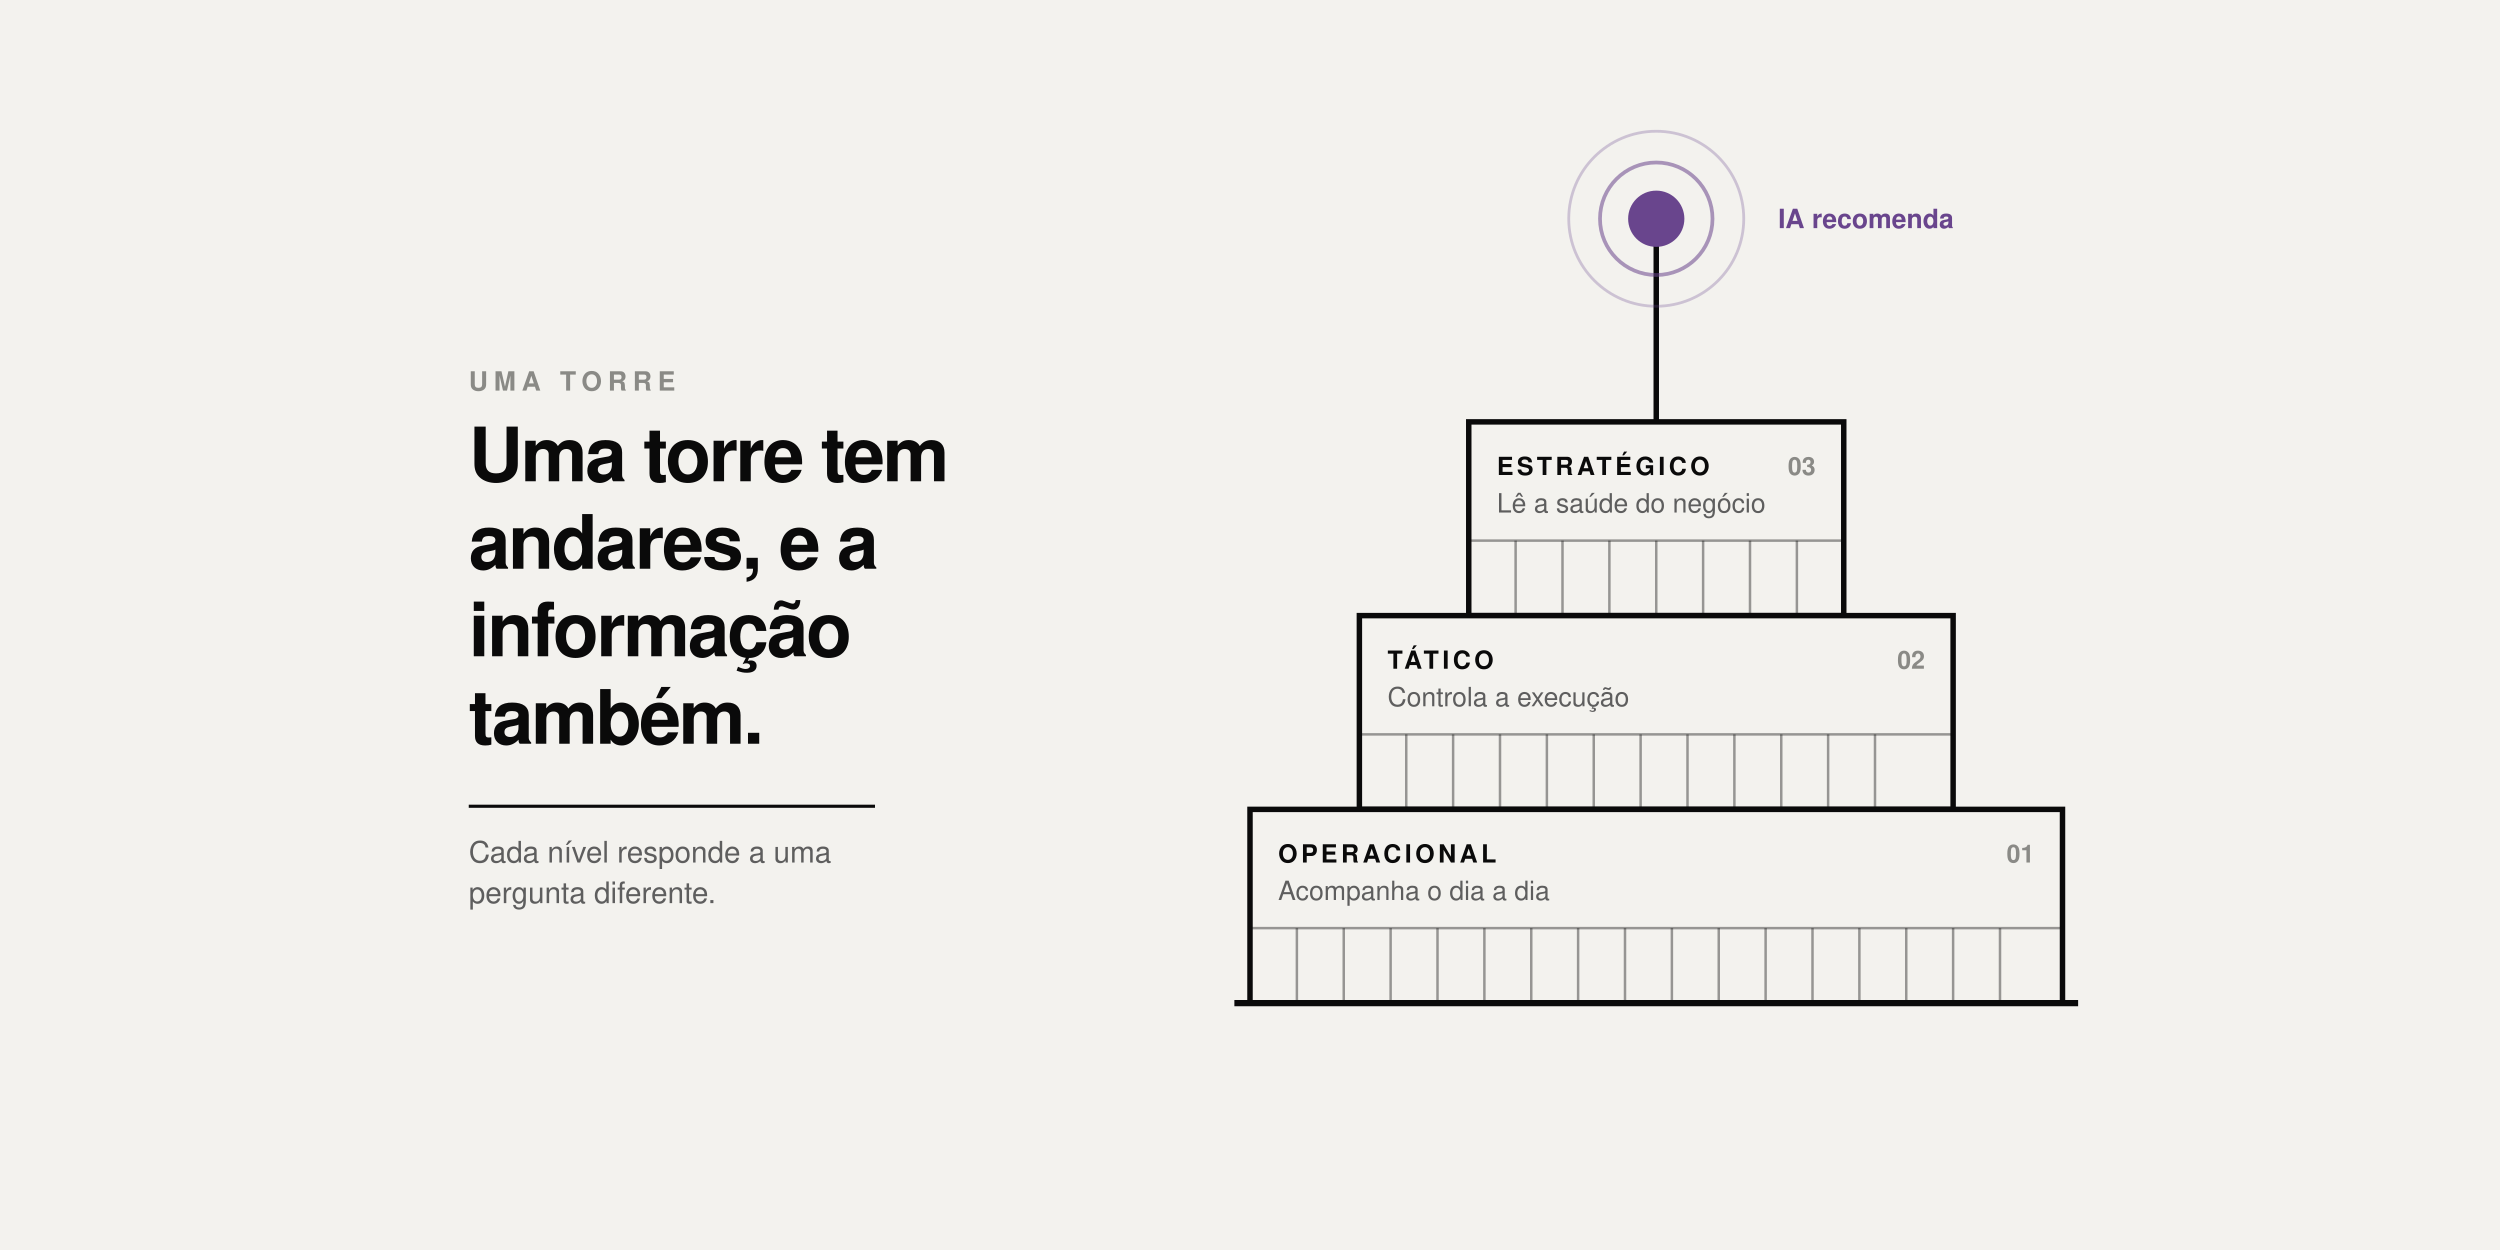
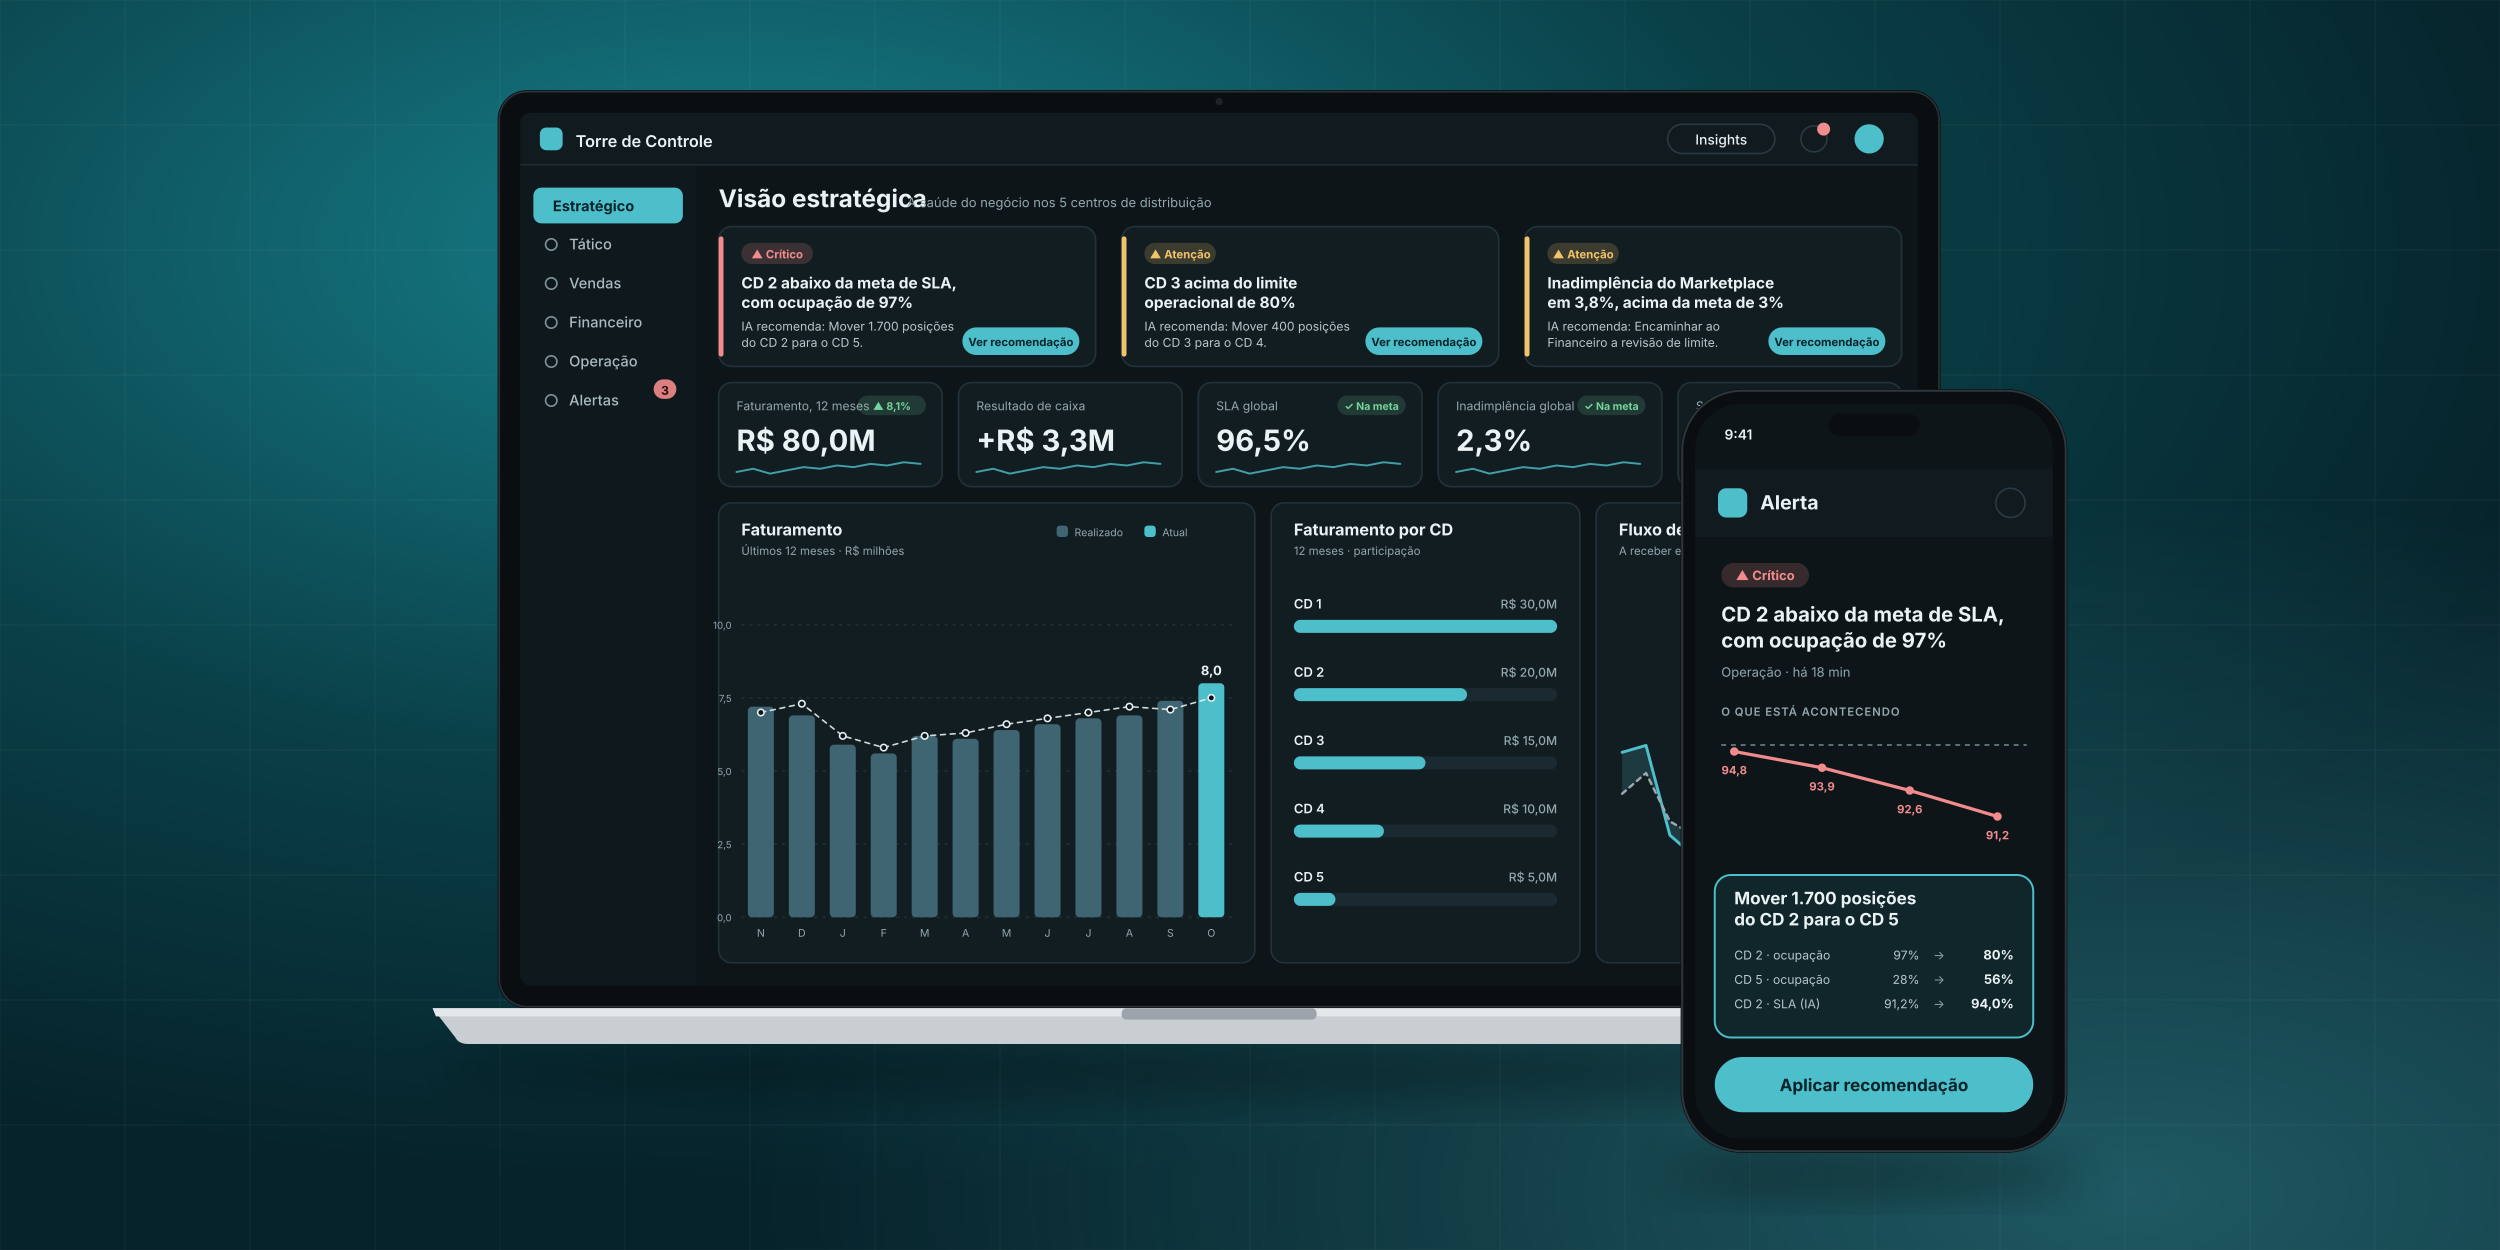
<svg xmlns="http://www.w3.org/2000/svg" viewBox="0 0 1600 800" width="1600" height="800" font-family="Inter Tight, Inter, Segoe UI, Helvetica Neue, Arial, sans-serif" role="img" aria-label="Capa do case">
  <defs>
-     <filter id="ta-bl" x="-20%" y="-50%" width="140%" height="200%">
+     <radialGradient id="t-g1" cx="30%" cy="20%" r="75%">
+       <stop offset="0" stop-color="#16808B" />
+       <stop offset=".55" stop-color="#0A4048" />
+       <stop offset="1" stop-color="#06222A" />
+     </radialGradient>
+     <radialGradient id="t-g2" cx="85%" cy="95%" r="55%">
+       <stop offset="0" stop-color="#4DBFCB" stop-opacity=".35" />
+       <stop offset="1" stop-color="#4DBFCB" stop-opacity="0" />
+     </radialGradient>
+     <filter id="t-bl" x="-20%" y="-50%" width="140%" height="200%">
      <feGaussianBlur stdDeviation="14" />
    </filter>
  </defs>
-   <rect x="0" y="0" width="1600" height="800" rx="0" fill="#F3F2EE" />
-   <text font-family="Helvetica Neue, Helvetica, Arial, sans-serif" x="300" y="250" font-size="17" fill="#8A8A86" font-weight="700" letter-spacing=".22em">UMA TORRE</text>
-   <text font-family="Helvetica Neue, Helvetica, Arial, sans-serif" x="300" y="308" font-size="48" fill="#0A0A0A" font-weight="700" letter-spacing="-.03em">Uma torre tem</text>
-   <text font-family="Helvetica Neue, Helvetica, Arial, sans-serif" x="300" y="364" font-size="48" fill="#0A0A0A" font-weight="700" letter-spacing="-.03em">andares, e a</text>
-   <text font-family="Helvetica Neue, Helvetica, Arial, sans-serif" x="300" y="420" font-size="48" fill="#0A0A0A" font-weight="700" letter-spacing="-.03em">informação</text>
-   <text font-family="Helvetica Neue, Helvetica, Arial, sans-serif" x="300" y="476" font-size="48" fill="#0A0A0A" font-weight="700" letter-spacing="-.03em">também.</text>
-   <line x1="300" y1="516" x2="560" y2="516" stroke="#0A0A0A" stroke-width="2" />
-   <text font-family="Helvetica Neue, Helvetica, Arial, sans-serif" x="300" y="552" font-size="19" fill="#5E5E5E" font-weight="500">Cada nível responde a uma</text>
-   <text font-family="Helvetica Neue, Helvetica, Arial, sans-serif" x="300" y="578" font-size="19" fill="#5E5E5E" font-weight="500">pergunta diferente.</text>
-   <line x1="1060" y1="150" x2="1060" y2="270" stroke="#0A0A0A" stroke-width="3.5" />
-   <circle cx="1060" cy="140" r="18" fill="#69458D" />
-   <circle cx="1060" cy="140" r="36" fill="none" stroke="#69458D" stroke-width="2.4" opacity=".55" />
-   <circle cx="1060" cy="140" r="56" fill="none" stroke="#69458D" stroke-width="1.8" opacity=".28" />
-   <text font-family="Helvetica Neue, Helvetica, Arial, sans-serif" x="1138" y="146" font-size="17" fill="#69458D" font-weight="700">IA recomenda</text>
-   <rect x="940" y="270" width="240" height="124" rx="0" fill="#F3F2EE" stroke="#0A0A0A" stroke-width="3.5" />
-   <line x1="940" y1="346" x2="1180" y2="346" stroke="#0A0A0A" stroke-width="1.6" opacity=".4" />
-   <line x1="970" y1="346" x2="970" y2="394" stroke="#0A0A0A" stroke-width="1.6" opacity=".4" />
-   <line x1="1000" y1="346" x2="1000" y2="394" stroke="#0A0A0A" stroke-width="1.6" opacity=".4" />
-   <line x1="1030" y1="346" x2="1030" y2="394" stroke="#0A0A0A" stroke-width="1.6" opacity=".4" />
-   <line x1="1060" y1="346" x2="1060" y2="394" stroke="#0A0A0A" stroke-width="1.6" opacity=".4" />
-   <line x1="1090" y1="346" x2="1090" y2="394" stroke="#0A0A0A" stroke-width="1.6" opacity=".4" />
-   <line x1="1120" y1="346" x2="1120" y2="394" stroke="#0A0A0A" stroke-width="1.6" opacity=".4" />
-   <line x1="1150" y1="346" x2="1150" y2="394" stroke="#0A0A0A" stroke-width="1.6" opacity=".4" />
-   <text font-family="Helvetica Neue, Helvetica, Arial, sans-serif" x="958" y="304" font-size="16" fill="#0A0A0A" font-weight="700" letter-spacing=".14em">ESTRATÉGICO</text>
-   <text font-family="Helvetica Neue, Helvetica, Arial, sans-serif" x="958" y="328" font-size="17" fill="#5E5E5E" font-weight="500">Lê a saúde do negócio</text>
-   <text font-family="Helvetica Neue, Helvetica, Arial, sans-serif" x="1162" y="304" font-size="16" fill="#8A8A86" font-weight="700" text-anchor="end">03</text>
-   <rect x="870" y="394" width="380" height="124" rx="0" fill="#F3F2EE" stroke="#0A0A0A" stroke-width="3.5" />
-   <line x1="870" y1="470" x2="1250" y2="470" stroke="#0A0A0A" stroke-width="1.6" opacity=".4" />
-   <line x1="900" y1="470" x2="900" y2="518" stroke="#0A0A0A" stroke-width="1.6" opacity=".4" />
-   <line x1="930" y1="470" x2="930" y2="518" stroke="#0A0A0A" stroke-width="1.6" opacity=".4" />
-   <line x1="960" y1="470" x2="960" y2="518" stroke="#0A0A0A" stroke-width="1.6" opacity=".4" />
-   <line x1="990" y1="470" x2="990" y2="518" stroke="#0A0A0A" stroke-width="1.6" opacity=".4" />
-   <line x1="1020" y1="470" x2="1020" y2="518" stroke="#0A0A0A" stroke-width="1.6" opacity=".4" />
-   <line x1="1050" y1="470" x2="1050" y2="518" stroke="#0A0A0A" stroke-width="1.6" opacity=".4" />
-   <line x1="1080" y1="470" x2="1080" y2="518" stroke="#0A0A0A" stroke-width="1.6" opacity=".4" />
-   <line x1="1110" y1="470" x2="1110" y2="518" stroke="#0A0A0A" stroke-width="1.6" opacity=".4" />
-   <line x1="1140" y1="470" x2="1140" y2="518" stroke="#0A0A0A" stroke-width="1.6" opacity=".4" />
-   <line x1="1170" y1="470" x2="1170" y2="518" stroke="#0A0A0A" stroke-width="1.6" opacity=".4" />
-   <line x1="1200" y1="470" x2="1200" y2="518" stroke="#0A0A0A" stroke-width="1.6" opacity=".4" />
-   <text font-family="Helvetica Neue, Helvetica, Arial, sans-serif" x="888" y="428" font-size="16" fill="#0A0A0A" font-weight="700" letter-spacing=".14em">TÁTICO</text>
-   <text font-family="Helvetica Neue, Helvetica, Arial, sans-serif" x="888" y="452" font-size="17" fill="#5E5E5E" font-weight="500">Controla a execução</text>
-   <text font-family="Helvetica Neue, Helvetica, Arial, sans-serif" x="1232" y="428" font-size="16" fill="#8A8A86" font-weight="700" text-anchor="end">02</text>
-   <rect x="800" y="518" width="520" height="124" rx="0" fill="#F3F2EE" stroke="#0A0A0A" stroke-width="3.5" />
-   <line x1="800" y1="594" x2="1320" y2="594" stroke="#0A0A0A" stroke-width="1.6" opacity=".4" />
-   <line x1="830" y1="594" x2="830" y2="642" stroke="#0A0A0A" stroke-width="1.6" opacity=".4" />
-   <line x1="860" y1="594" x2="860" y2="642" stroke="#0A0A0A" stroke-width="1.6" opacity=".4" />
-   <line x1="890" y1="594" x2="890" y2="642" stroke="#0A0A0A" stroke-width="1.6" opacity=".4" />
-   <line x1="920" y1="594" x2="920" y2="642" stroke="#0A0A0A" stroke-width="1.6" opacity=".4" />
-   <line x1="950" y1="594" x2="950" y2="642" stroke="#0A0A0A" stroke-width="1.6" opacity=".4" />
-   <line x1="980" y1="594" x2="980" y2="642" stroke="#0A0A0A" stroke-width="1.6" opacity=".4" />
-   <line x1="1010" y1="594" x2="1010" y2="642" stroke="#0A0A0A" stroke-width="1.6" opacity=".4" />
-   <line x1="1040" y1="594" x2="1040" y2="642" stroke="#0A0A0A" stroke-width="1.6" opacity=".4" />
-   <line x1="1070" y1="594" x2="1070" y2="642" stroke="#0A0A0A" stroke-width="1.6" opacity=".4" />
-   <line x1="1100" y1="594" x2="1100" y2="642" stroke="#0A0A0A" stroke-width="1.6" opacity=".4" />
-   <line x1="1130" y1="594" x2="1130" y2="642" stroke="#0A0A0A" stroke-width="1.6" opacity=".4" />
-   <line x1="1160" y1="594" x2="1160" y2="642" stroke="#0A0A0A" stroke-width="1.6" opacity=".4" />
-   <line x1="1190" y1="594" x2="1190" y2="642" stroke="#0A0A0A" stroke-width="1.6" opacity=".4" />
-   <line x1="1220" y1="594" x2="1220" y2="642" stroke="#0A0A0A" stroke-width="1.6" opacity=".4" />
-   <line x1="1250" y1="594" x2="1250" y2="642" stroke="#0A0A0A" stroke-width="1.6" opacity=".4" />
-   <line x1="1280" y1="594" x2="1280" y2="642" stroke="#0A0A0A" stroke-width="1.6" opacity=".4" />
-   <text font-family="Helvetica Neue, Helvetica, Arial, sans-serif" x="818" y="552" font-size="16" fill="#0A0A0A" font-weight="700" letter-spacing=".14em">OPERACIONAL</text>
-   <text font-family="Helvetica Neue, Helvetica, Arial, sans-serif" x="818" y="576" font-size="17" fill="#5E5E5E" font-weight="500">Acompanha o dia a dia</text>
-   <text font-family="Helvetica Neue, Helvetica, Arial, sans-serif" x="1302" y="552" font-size="16" fill="#8A8A86" font-weight="700" text-anchor="end">01</text>
-   <line x1="790" y1="642" x2="1330" y2="642" stroke="#0A0A0A" stroke-width="4" />
+   <rect x="0" y="0" width="1600" height="800" rx="0" fill="url(#t-g1)" />
+   <rect x="0" y="0" width="1600" height="800" rx="0" fill="url(#t-g2)" />
+   <line x1="0" y1="0" x2="0" y2="800" stroke="#fff" stroke-width="1" opacity=".035" />
+   <line x1="80" y1="0" x2="80" y2="800" stroke="#fff" stroke-width="1" opacity=".035" />
+   <line x1="160" y1="0" x2="160" y2="800" stroke="#fff" stroke-width="1" opacity=".035" />
+   <line x1="240" y1="0" x2="240" y2="800" stroke="#fff" stroke-width="1" opacity=".035" />
+   <line x1="320" y1="0" x2="320" y2="800" stroke="#fff" stroke-width="1" opacity=".035" />
+   <line x1="400" y1="0" x2="400" y2="800" stroke="#fff" stroke-width="1" opacity=".035" />
+   <line x1="480" y1="0" x2="480" y2="800" stroke="#fff" stroke-width="1" opacity=".035" />
+   <line x1="560" y1="0" x2="560" y2="800" stroke="#fff" stroke-width="1" opacity=".035" />
+   <line x1="640" y1="0" x2="640" y2="800" stroke="#fff" stroke-width="1" opacity=".035" />
+   <line x1="720" y1="0" x2="720" y2="800" stroke="#fff" stroke-width="1" opacity=".035" />
+   <line x1="800" y1="0" x2="800" y2="800" stroke="#fff" stroke-width="1" opacity=".035" />
+   <line x1="880" y1="0" x2="880" y2="800" stroke="#fff" stroke-width="1" opacity=".035" />
+   <line x1="960" y1="0" x2="960" y2="800" stroke="#fff" stroke-width="1" opacity=".035" />
+   <line x1="1040" y1="0" x2="1040" y2="800" stroke="#fff" stroke-width="1" opacity=".035" />
+   <line x1="1120" y1="0" x2="1120" y2="800" stroke="#fff" stroke-width="1" opacity=".035" />
+   <line x1="1200" y1="0" x2="1200" y2="800" stroke="#fff" stroke-width="1" opacity=".035" />
+   <line x1="1280" y1="0" x2="1280" y2="800" stroke="#fff" stroke-width="1" opacity=".035" />
+   <line x1="1360" y1="0" x2="1360" y2="800" stroke="#fff" stroke-width="1" opacity=".035" />
+   <line x1="1440" y1="0" x2="1440" y2="800" stroke="#fff" stroke-width="1" opacity=".035" />
+   <line x1="1520" y1="0" x2="1520" y2="800" stroke="#fff" stroke-width="1" opacity=".035" />
+   <line x1="1600" y1="0" x2="1600" y2="800" stroke="#fff" stroke-width="1" opacity=".035" />
+   <line x1="0" y1="0" x2="1600" y2="0" stroke="#fff" stroke-width="1" opacity=".035" />
+   <line x1="0" y1="80" x2="1600" y2="80" stroke="#fff" stroke-width="1" opacity=".035" />
+   <line x1="0" y1="160" x2="1600" y2="160" stroke="#fff" stroke-width="1" opacity=".035" />
+   <line x1="0" y1="240" x2="1600" y2="240" stroke="#fff" stroke-width="1" opacity=".035" />
+   <line x1="0" y1="320" x2="1600" y2="320" stroke="#fff" stroke-width="1" opacity=".035" />
+   <line x1="0" y1="400" x2="1600" y2="400" stroke="#fff" stroke-width="1" opacity=".035" />
+   <line x1="0" y1="480" x2="1600" y2="480" stroke="#fff" stroke-width="1" opacity=".035" />
+   <line x1="0" y1="560" x2="1600" y2="560" stroke="#fff" stroke-width="1" opacity=".035" />
+   <line x1="0" y1="640" x2="1600" y2="640" stroke="#fff" stroke-width="1" opacity=".035" />
+   <line x1="0" y1="720" x2="1600" y2="720" stroke="#fff" stroke-width="1" opacity=".035" />
+   <line x1="0" y1="800" x2="1600" y2="800" stroke="#fff" stroke-width="1" opacity=".035" />
+   <g transform="translate(800 404) scale(1.04) translate(-821 -411)">
+     <clipPath id="t-s">
+       <rect x="0" y="0" width="860" height="537" rx="6" />
+     </clipPath>
+     <ellipse cx="802" cy="681" rx="481.6" ry="16" fill="#000" opacity=".32" filter="url(#t-bl)" />
+     <rect x="358" y="78" width="888" height="565" rx="18" fill="#0A0E11" />
+     <rect x="359" y="79" width="886" height="563" rx="17" fill="none" stroke="#2A3238" stroke-width="1" />
+     <circle cx="802" cy="85" r="2.2" fill="#1C242A" />
+     <g clip-path="url(#t-s)" transform="translate(372,92)">
+       <rect x="0" y="0" width="860" height="537" rx="0" fill="#0D1519" />
+       <rect x="0" y="0" width="860" height="32" rx="0" fill="#101A1F" />
+       <line x1="0" y1="32" x2="860" y2="32" stroke="#1E2B31" stroke-width="1" />
+       <rect x="12" y="9" width="14" height="14" rx="4" fill="#4DBFCB" />
+       <text x="34" y="21" font-size="10" fill="#EAF2F4" font-weight="600">Torre de Controle</text>
+       <rect x="706" y="7" width="66" height="18" rx="9" fill="none" stroke="#2A3A42" stroke-width="1" />
+       <text x="739" y="19.5" font-size="8.5" fill="#EAF2F4" font-weight="500" text-anchor="middle">Insights</text>
+       <circle cx="796" cy="16" r="8" fill="none" stroke="#2A3A42" stroke-width="1" />
+       <circle cx="802" cy="10" r="4" fill="#F28B8B" />
+       <circle cx="830" cy="16" r="9" fill="#4DBFCB" />
+       <rect x="0" y="33" width="108" height="504" rx="0" fill="#0F181C" />
+       <rect x="8" y="46" width="92" height="22" rx="5" fill="#4DBFCB" />
+       <text x="20" y="60.5" font-size="9" fill="#06242A" font-weight="700">Estratégico</text>
+       <circle cx="19" cy="81" r="3.5" fill="none" stroke="#7F959C" stroke-width="1" />
+       <text x="30" y="84" font-size="9" fill="#A9BBC1" font-weight="500">Tático</text>
+       <circle cx="19" cy="105" r="3.5" fill="none" stroke="#7F959C" stroke-width="1" />
+       <text x="30" y="108" font-size="9" fill="#A9BBC1" font-weight="500">Vendas</text>
+       <circle cx="19" cy="129" r="3.5" fill="none" stroke="#7F959C" stroke-width="1" />
+       <text x="30" y="132" font-size="9" fill="#A9BBC1" font-weight="500">Financeiro</text>
+       <circle cx="19" cy="153" r="3.5" fill="none" stroke="#7F959C" stroke-width="1" />
+       <text x="30" y="156" font-size="9" fill="#A9BBC1" font-weight="500">Operação</text>
+       <circle cx="19" cy="177" r="3.5" fill="none" stroke="#7F959C" stroke-width="1" />
+       <text x="30" y="180" font-size="9" fill="#A9BBC1" font-weight="500">Alertas</text>
+       <rect x="82" y="164" width="14" height="12" rx="6" fill="#F28B8B" opacity=".9" />
+       <text x="89" y="173.5" font-size="7.5" fill="#2B0A0A" font-weight="700" text-anchor="middle">3</text>
+       <text x="122" y="58" font-size="15" fill="#EAF2F4" font-weight="700">Visão estratégica</text>
+       <text x="238" y="58" font-size="8" fill="#93A8AF" font-weight="400">A saúde do negócio nos 5 centros de distribuição</text>
+       <rect x="122" y="70" width="232" height="86" rx="8" fill="#121D22" stroke="#22323A" stroke-width="1" />
+       <rect x="122" y="76" width="3" height="74" rx="1.5" fill="#F28B8B" />
+       <rect x="136" y="80" width="44" height="13" rx="6.5" fill="#F28B8B" opacity=".18" />
+       <text x="158" y="89.5" font-size="7" fill="#F28B8B" font-weight="700" text-anchor="middle">▲ Crítico</text>
+       <text x="136" y="108" font-size="9.5" fill="#EAF2F4" font-weight="700">CD 2 abaixo da meta de SLA,</text>
+       <text x="136" y="120" font-size="9.5" fill="#EAF2F4" font-weight="700">com ocupação de 97%</text>
+       <text x="136" y="134" font-size="7.5" fill="#B7C8CD" font-weight="400">IA recomenda: Mover 1.700 posições</text>
+       <text x="136" y="144" font-size="7.5" fill="#B7C8CD" font-weight="400">do CD 2 para o CD 5.</text>
+       <rect x="272" y="132" width="72" height="17" rx="8.5" fill="#4DBFCB" />
+       <text x="308" y="143.5" font-size="7" fill="#06242A" font-weight="700" text-anchor="middle">Ver recomendação</text>
+       <rect x="370" y="70" width="232" height="86" rx="8" fill="#121D22" stroke="#22323A" stroke-width="1" />
+       <rect x="370" y="76" width="3" height="74" rx="1.5" fill="#F2C36B" />
+       <rect x="384" y="80" width="44" height="13" rx="6.5" fill="#F2C36B" opacity=".18" />
+       <text x="406" y="89.5" font-size="7" fill="#F2C36B" font-weight="700" text-anchor="middle">▲ Atenção</text>
+       <text x="384" y="108" font-size="9.5" fill="#EAF2F4" font-weight="700">CD 3 acima do limite</text>
+       <text x="384" y="120" font-size="9.5" fill="#EAF2F4" font-weight="700">operacional de 80%</text>
+       <text x="384" y="134" font-size="7.5" fill="#B7C8CD" font-weight="400">IA recomenda: Mover 400 posições</text>
+       <text x="384" y="144" font-size="7.5" fill="#B7C8CD" font-weight="400">do CD 3 para o CD 4.</text>
+       <rect x="520" y="132" width="72" height="17" rx="8.5" fill="#4DBFCB" />
+       <text x="556" y="143.5" font-size="7" fill="#06242A" font-weight="700" text-anchor="middle">Ver recomendação</text>
+       <rect x="618" y="70" width="232" height="86" rx="8" fill="#121D22" stroke="#22323A" stroke-width="1" />
+       <rect x="618" y="76" width="3" height="74" rx="1.5" fill="#F2C36B" />
+       <rect x="632" y="80" width="44" height="13" rx="6.5" fill="#F2C36B" opacity=".18" />
+       <text x="654" y="89.5" font-size="7" fill="#F2C36B" font-weight="700" text-anchor="middle">▲ Atenção</text>
+       <text x="632" y="108" font-size="9.5" fill="#EAF2F4" font-weight="700">Inadimplência do Marketplace</text>
+       <text x="632" y="120" font-size="9.5" fill="#EAF2F4" font-weight="700">em 3,8%, acima da meta de 3%</text>
+       <text x="632" y="134" font-size="7.5" fill="#B7C8CD" font-weight="400">IA recomenda: Encaminhar ao</text>
+       <text x="632" y="144" font-size="7.5" fill="#B7C8CD" font-weight="400">Financeiro a revisão de limite.</text>
+       <rect x="768" y="132" width="72" height="17" rx="8.5" fill="#4DBFCB" />
+       <text x="804" y="143.5" font-size="7" fill="#06242A" font-weight="700" text-anchor="middle">Ver recomendação</text>
+       <rect x="122" y="166" width="137.6" height="64" rx="8" fill="#121D22" stroke="#22323A" stroke-width="1" />
+       <text x="133" y="183" font-size="7.5" fill="#93A8AF" font-weight="400">Faturamento, 12 meses</text>
+       <text x="133" y="208" font-size="18" fill="#EAF2F4" font-weight="700">R$ 80,0M</text>
+       <rect x="207.6" y="174" width="42" height="12" rx="6" fill="#74D69B" opacity=".16" />
+       <text x="228.6" y="182.8" font-size="6.5" fill="#74D69B" font-weight="700" text-anchor="middle">▲ 8,1%</text>
+       <polyline points="133,221 143.3,219 153.6,222 163.9,220 174.2,218 184.5,219 194.8,217 205.1,218 215.4,216 225.7,217 236,215 246.3,216" fill="none" stroke="#4DBFCB" stroke-width="1.2" stroke-linejoin="round" stroke-linecap="round" opacity=".8" />
+       <rect x="269.6" y="166" width="137.6" height="64" rx="8" fill="#121D22" stroke="#22323A" stroke-width="1" />
+       <text x="280.6" y="183" font-size="7.5" fill="#93A8AF" font-weight="400">Resultado de caixa</text>
+       <text x="280.6" y="208" font-size="18" fill="#EAF2F4" font-weight="700">+R$ 3,3M</text>
+       <polyline points="280.6,221 290.9,219 301.2,222 311.5,220 321.8,218 332.1,219 342.4,217 352.7,218 363,216 373.3,217 383.6,215 393.9,216" fill="none" stroke="#4DBFCB" stroke-width="1.2" stroke-linejoin="round" stroke-linecap="round" opacity=".8" />
+       <rect x="417.2" y="166" width="137.6" height="64" rx="8" fill="#121D22" stroke="#22323A" stroke-width="1" />
+       <text x="428.2" y="183" font-size="7.5" fill="#93A8AF" font-weight="400">SLA global</text>
+       <text x="428.2" y="208" font-size="18" fill="#EAF2F4" font-weight="700">96,5%</text>
+       <rect x="502.8" y="174" width="42" height="12" rx="6" fill="#74D69B" opacity=".16" />
+       <text x="523.8" y="182.8" font-size="6.5" fill="#74D69B" font-weight="700" text-anchor="middle">✓ Na meta</text>
+       <polyline points="428.2,221 438.5,219 448.8,222 459.1,220 469.4,218 479.7,219 490,217 500.3,218 510.6,216 520.9,217 531.2,215 541.5,216" fill="none" stroke="#4DBFCB" stroke-width="1.2" stroke-linejoin="round" stroke-linecap="round" opacity=".8" />
+       <rect x="564.8" y="166" width="137.6" height="64" rx="8" fill="#121D22" stroke="#22323A" stroke-width="1" />
+       <text x="575.8" y="183" font-size="7.5" fill="#93A8AF" font-weight="400">Inadimplência global</text>
+       <text x="575.8" y="208" font-size="18" fill="#EAF2F4" font-weight="700">2,3%</text>
+       <rect x="650.4" y="174" width="42" height="12" rx="6" fill="#74D69B" opacity=".16" />
+       <text x="671.4" y="182.8" font-size="6.5" fill="#74D69B" font-weight="700" text-anchor="middle">✓ Na meta</text>
+       <polyline points="575.8,221 586.1,219 596.4,222 606.7,220 617,218 627.3,219 637.6,217 647.9,218 658.2,216 668.5,217 678.8,215 689.1,216" fill="none" stroke="#4DBFCB" stroke-width="1.2" stroke-linejoin="round" stroke-linecap="round" opacity=".8" />
+       <rect x="712.4" y="166" width="137.6" height="64" rx="8" fill="#121D22" stroke="#22323A" stroke-width="1" />
+       <text x="723.4" y="183" font-size="7.5" fill="#93A8AF" font-weight="400">Score médio da carteira</text>
+       <text x="723.4" y="208" font-size="18" fill="#EAF2F4" font-weight="700">79</text>
+       <polyline points="723.4,221 733.7,219 744,222 754.3,220 764.6,218 774.9,219 785.2,217 795.5,218 805.8,216 816.1,217 826.4,215 836.7,216" fill="none" stroke="#4DBFCB" stroke-width="1.2" stroke-linejoin="round" stroke-linecap="round" opacity=".8" />
+       <rect x="122" y="240" width="330" height="283" rx="8" fill="#121D22" stroke="#22323A" stroke-width="1" />
+       <text x="136" y="260" font-size="10" fill="#EAF2F4" font-weight="700">Faturamento</text>
+       <text x="136" y="272" font-size="7" fill="#93A8AF" font-weight="400">Últimos 12 meses · R$ milhões</text>
+       <rect x="330" y="254" width="7" height="7" rx="2" fill="#3F6573" />
+       <text x="341" y="260.5" font-size="6.5" fill="#93A8AF" font-weight="400">Realizado</text>
+       <rect x="384" y="254" width="7" height="7" rx="2" fill="#4DBFCB" />
+       <text x="395" y="260.5" font-size="6.5" fill="#93A8AF" font-weight="400">Atual</text>
+       <line x1="136" y1="495" x2="440" y2="495" stroke="#1F2E35" stroke-width="1" stroke-dasharray="2 3" />
+       <text x="130" y="497.5" font-size="6" fill="#93A8AF" font-weight="400" text-anchor="end">0,0</text>
+       <line x1="136" y1="450" x2="440" y2="450" stroke="#1F2E35" stroke-width="1" stroke-dasharray="2 3" />
+       <text x="130" y="452.5" font-size="6" fill="#93A8AF" font-weight="400" text-anchor="end">2,5</text>
+       <line x1="136" y1="405" x2="440" y2="405" stroke="#1F2E35" stroke-width="1" stroke-dasharray="2 3" />
+       <text x="130" y="407.5" font-size="6" fill="#93A8AF" font-weight="400" text-anchor="end">5,0</text>
+       <line x1="136" y1="360" x2="440" y2="360" stroke="#1F2E35" stroke-width="1" stroke-dasharray="2 3" />
+       <text x="130" y="362.5" font-size="6" fill="#93A8AF" font-weight="400" text-anchor="end">7,5</text>
+       <line x1="136" y1="315" x2="440" y2="315" stroke="#1F2E35" stroke-width="1" stroke-dasharray="2 3" />
+       <text x="130" y="317.5" font-size="6" fill="#93A8AF" font-weight="400" text-anchor="end">10,0</text>
+       <rect x="140" y="365.4" width="16" height="129.6" rx="2.5" fill="#3F6573" />
+       <rect x="165.2" y="370.8" width="16" height="124.2" rx="2.5" fill="#3F6573" />
+       <rect x="190.4" y="388.8" width="16" height="106.2" rx="2.5" fill="#3F6573" />
+       <rect x="215.6" y="394.2" width="16" height="100.8" rx="2.5" fill="#3F6573" />
+       <rect x="240.8" y="383.4" width="16" height="111.6" rx="2.5" fill="#3F6573" />
+       <rect x="266" y="385.2" width="16" height="109.8" rx="2.5" fill="#3F6573" />
+       <rect x="291.2" y="379.8" width="16" height="115.2" rx="2.5" fill="#3F6573" />
+       <rect x="316.4" y="376.2" width="16" height="118.8" rx="2.5" fill="#3F6573" />
+       <rect x="341.6" y="372.6" width="16" height="122.4" rx="2.5" fill="#3F6573" />
+       <rect x="366.8" y="370.8" width="16" height="124.2" rx="2.5" fill="#3F6573" />
+       <rect x="392" y="361.8" width="16" height="133.2" rx="2.5" fill="#3F6573" />
+       <rect x="417.2" y="351" width="16" height="144" rx="2.5" fill="#4DBFCB" />
+       <polyline points="148,369 173.2,363.6 198.4,383.4 223.6,390.6 248.8,383.4 274,381.6 299.2,376.2 324.4,372.6 349.6,369 374.8,365.4 400,367.2 425.2,360" fill="none" stroke="#E6EEF0" stroke-width="1" stroke-linejoin="round" stroke-linecap="round" stroke-dasharray="3 3" opacity=".9" />
+       <circle cx="148" cy="369" r="2" fill="#0D1519" stroke="#E6EEF0" stroke-width="1" />
+       <circle cx="173.2" cy="363.6" r="2" fill="#0D1519" stroke="#E6EEF0" stroke-width="1" />
+       <circle cx="198.4" cy="383.4" r="2" fill="#0D1519" stroke="#E6EEF0" stroke-width="1" />
+       <circle cx="223.6" cy="390.6" r="2" fill="#0D1519" stroke="#E6EEF0" stroke-width="1" />
+       <circle cx="248.8" cy="383.4" r="2" fill="#0D1519" stroke="#E6EEF0" stroke-width="1" />
+       <circle cx="274" cy="381.6" r="2" fill="#0D1519" stroke="#E6EEF0" stroke-width="1" />
+       <circle cx="299.2" cy="376.2" r="2" fill="#0D1519" stroke="#E6EEF0" stroke-width="1" />
+       <circle cx="324.4" cy="372.6" r="2" fill="#0D1519" stroke="#E6EEF0" stroke-width="1" />
+       <circle cx="349.6" cy="369" r="2" fill="#0D1519" stroke="#E6EEF0" stroke-width="1" />
+       <circle cx="374.8" cy="365.4" r="2" fill="#0D1519" stroke="#E6EEF0" stroke-width="1" />
+       <circle cx="400" cy="367.2" r="2" fill="#0D1519" stroke="#E6EEF0" stroke-width="1" />
+       <circle cx="425.2" cy="360" r="2" fill="#0D1519" stroke="#E6EEF0" stroke-width="1" />
+       <text x="148" y="507" font-size="6.5" fill="#93A8AF" font-weight="400" text-anchor="middle">N</text>
+       <text x="173.2" y="507" font-size="6.5" fill="#93A8AF" font-weight="400" text-anchor="middle">D</text>
+       <text x="198.4" y="507" font-size="6.5" fill="#93A8AF" font-weight="400" text-anchor="middle">J</text>
+       <text x="223.6" y="507" font-size="6.5" fill="#93A8AF" font-weight="400" text-anchor="middle">F</text>
+       <text x="248.8" y="507" font-size="6.5" fill="#93A8AF" font-weight="400" text-anchor="middle">M</text>
+       <text x="274" y="507" font-size="6.5" fill="#93A8AF" font-weight="400" text-anchor="middle">A</text>
+       <text x="299.2" y="507" font-size="6.5" fill="#93A8AF" font-weight="400" text-anchor="middle">M</text>
+       <text x="324.4" y="507" font-size="6.5" fill="#93A8AF" font-weight="400" text-anchor="middle">J</text>
+       <text x="349.6" y="507" font-size="6.5" fill="#93A8AF" font-weight="400" text-anchor="middle">J</text>
+       <text x="374.8" y="507" font-size="6.5" fill="#93A8AF" font-weight="400" text-anchor="middle">A</text>
+       <text x="400" y="507" font-size="6.5" fill="#93A8AF" font-weight="400" text-anchor="middle">S</text>
+       <text x="425.2" y="507" font-size="6.5" fill="#93A8AF" font-weight="400" text-anchor="middle">O</text>
+       <text x="425.2" y="346" font-size="8" fill="#EAF2F4" font-weight="700" text-anchor="middle">8,0</text>
+       <rect x="462" y="240" width="190" height="283" rx="8" fill="#121D22" stroke="#22323A" stroke-width="1" />
+       <text x="476" y="260" font-size="10" fill="#EAF2F4" font-weight="700">Faturamento por CD</text>
+       <text x="476" y="272" font-size="7" fill="#93A8AF" font-weight="400">12 meses · participação</text>
+       <text x="476" y="305" font-size="8" fill="#EAF2F4" font-weight="600">CD 1</text>
+       <rect x="476" y="312" width="162" height="8" rx="4" fill="#1B2A31" />
+       <rect x="476" y="312" width="162" height="8" rx="4" fill="#4DBFCB" />
+       <text x="638" y="305" font-size="7.5" fill="#93A8AF" font-weight="500" text-anchor="end">R$ 30,0M</text>
+       <text x="476" y="347" font-size="8" fill="#EAF2F4" font-weight="600">CD 2</text>
+       <rect x="476" y="354" width="162" height="8" rx="4" fill="#1B2A31" />
+       <rect x="476" y="354" width="106.579" height="8" rx="4" fill="#4DBFCB" />
+       <text x="638" y="347" font-size="7.5" fill="#93A8AF" font-weight="500" text-anchor="end">R$ 20,0M</text>
+       <text x="476" y="389" font-size="8" fill="#EAF2F4" font-weight="600">CD 3</text>
+       <rect x="476" y="396" width="162" height="8" rx="4" fill="#1B2A31" />
+       <rect x="476" y="396" width="81" height="8" rx="4" fill="#4DBFCB" />
+       <text x="638" y="389" font-size="7.5" fill="#93A8AF" font-weight="500" text-anchor="end">R$ 15,0M</text>
+       <text x="476" y="431" font-size="8" fill="#EAF2F4" font-weight="600">CD 4</text>
+       <rect x="476" y="438" width="162" height="8" rx="4" fill="#1B2A31" />
+       <rect x="476" y="438" width="55.421" height="8" rx="4" fill="#4DBFCB" />
+       <text x="638" y="431" font-size="7.5" fill="#93A8AF" font-weight="500" text-anchor="end">R$ 10,0M</text>
+       <text x="476" y="473" font-size="8" fill="#EAF2F4" font-weight="600">CD 5</text>
+       <rect x="476" y="480" width="162" height="8" rx="4" fill="#1B2A31" />
+       <rect x="476" y="480" width="25.579" height="8" rx="4" fill="#4DBFCB" />
+       <text x="638" y="473" font-size="7.5" fill="#93A8AF" font-weight="500" text-anchor="end">R$ 5,0M</text>
+       <rect x="662" y="240" width="186" height="283" rx="8" fill="#121D22" stroke="#22323A" stroke-width="1" />
+       <text x="676" y="260" font-size="10" fill="#EAF2F4" font-weight="700">Fluxo de caixa</text>
+       <text x="676" y="272" font-size="7" fill="#93A8AF" font-weight="400">A receber e a pagar · R$ milhões</text>
+       <path d="M678,393.5 L692.7,389.25 L707.4,444.5 L722.1,457.25 L736.8,431.75 L751.5,436 L766.2,423.25 L780.9,414.75 L795.6,406.25 L810.3,402 L825,402 L839.7,372.25 L839.7,397.75 L825,410.5 L810.3,419 L795.6,427.5 L780.9,431.75 L766.2,436 L751.5,444.5 L736.8,440.25 L722.1,444.5 L707.4,436 L692.7,406.25 L678,419 Z" fill="#4DBFCB" opacity=".18" />
+       <polyline points="678,393.5 692.7,389.25 707.4,444.5 722.1,457.25 736.8,431.75 751.5,436 766.2,423.25 780.9,414.75 795.6,406.25 810.3,402 825,402 839.7,372.25" fill="none" stroke="#4DBFCB" stroke-width="1.8" stroke-linejoin="round" stroke-linecap="round" />
+       <polyline points="678,419 692.7,406.25 707.4,436 722.1,444.5 736.8,440.25 751.5,444.5 766.2,436 780.9,431.75 795.6,427.5 810.3,419 825,410.5 839.7,397.75" fill="none" stroke="#9AA9AE" stroke-width="1.5" stroke-linejoin="round" stroke-linecap="round" stroke-dasharray="3 3" />
+       <circle cx="839.7" cy="372.25" r="2.6" fill="#4DBFCB" />
+     </g>
+     <path d="M318,643 H1286 L1272,661 Q1270,665 1264,665 H340 Q334,665 332,661 Z" fill="#C9CED3" />
+     <path d="M318,643 H1286 L1284,648 H320 Z" fill="#E3E7EA" />
+     <rect x="742" y="643" width="120" height="7" rx="3" fill="#9CA3AA" />
+     <clipPath id="t-p">
+       <rect x="0" y="0" width="220" height="452" rx="28" />
+     </clipPath>
+     <ellipse cx="1205" cy="746" rx="130.9" ry="12" fill="#000" opacity=".35" filter="url(#t-bl)" />
+     <rect x="1086" y="262" width="238" height="470" rx="38" fill="#0A0E11" />
+     <rect x="1087" y="263" width="236" height="468" rx="37" fill="none" stroke="#2E373E" stroke-width="1.2" />
+     <g clip-path="url(#t-p)" transform="translate(1095,271)">
+       <rect x="0" y="0" width="220" height="452" rx="0" fill="#0D1519" />
+       <text x="18" y="22" font-size="8.5" fill="#EAF2F4" font-weight="600">9:41</text>
+       <rect x="0" y="40" width="220" height="42" rx="0" fill="#101A1F" />
+       <rect x="14" y="52" width="18" height="18" rx="5" fill="#4DBFCB" />
+       <text x="40" y="65" font-size="12" fill="#EAF2F4" font-weight="700">Alerta</text>
+       <circle cx="194" cy="61" r="9" fill="none" stroke="#2A3A42" stroke-width="1" />
+       <rect x="16" y="98" width="54" height="15" rx="7.5" fill="#F28B8B" opacity=".18" />
+       <text x="43" y="108.5" font-size="8" fill="#F28B8B" font-weight="700" text-anchor="middle">▲ Crítico</text>
+       <text x="16" y="134" font-size="12.5" fill="#EAF2F4" font-weight="700">CD 2 abaixo da meta de SLA,</text>
+       <text x="16" y="150" font-size="12.5" fill="#EAF2F4" font-weight="700">com ocupação de 97%</text>
+       <text x="16" y="168" font-size="8" fill="#93A8AF" font-weight="400">Operação · há 18 min</text>
+       <text x="16" y="192" font-size="7" fill="#93A8AF" font-weight="600" letter-spacing=".08em">O QUE ESTÁ ACONTECENDO</text>
+       <line x1="16" y1="210" x2="204" y2="210" stroke="#6E858C" stroke-width="1" stroke-dasharray="3 3" />
+       <polyline points="24,214 78,224 132,238 186,254" fill="none" stroke="#F28B8B" stroke-width="2" stroke-linejoin="round" stroke-linecap="round" />
+       <circle cx="24" cy="214" r="2.6" fill="#F28B8B" />
+       <text x="24" y="228" font-size="7" fill="#F28B8B" font-weight="700" text-anchor="middle">94,8</text>
+       <circle cx="78" cy="224" r="2.6" fill="#F28B8B" />
+       <text x="78" y="238" font-size="7" fill="#F28B8B" font-weight="700" text-anchor="middle">93,9</text>
+       <circle cx="132" cy="238" r="2.6" fill="#F28B8B" />
+       <text x="132" y="252" font-size="7" fill="#F28B8B" font-weight="700" text-anchor="middle">92,6</text>
+       <circle cx="186" cy="254" r="2.6" fill="#F28B8B" />
+       <text x="186" y="268" font-size="7" fill="#F28B8B" font-weight="700" text-anchor="middle">91,2</text>
+       <rect x="12" y="290" width="196" height="100" rx="10" fill="#10262B" stroke="#4DBFCB" stroke-width="1.2" />
+       <text x="24" y="308" font-size="10.5" fill="#EAF2F4" font-weight="700">Mover 1.700 posições</text>
+       <text x="24" y="321" font-size="10.5" fill="#EAF2F4" font-weight="700">do CD 2 para o CD 5</text>
+       <text x="24" y="342" font-size="7.5" fill="#B7C8CD" font-weight="400">CD 2 · ocupação</text>
+       <text x="138" y="342" font-size="7.5" fill="#B7C8CD" font-weight="400" text-anchor="end">97%</text>
+       <text x="150" y="342" font-size="7.5" fill="#93A8AF" font-weight="400" text-anchor="middle">→</text>
+       <text x="196" y="342" font-size="8" fill="#EAF2F4" font-weight="700" text-anchor="end">80%</text>
+       <text x="24" y="357" font-size="7.5" fill="#B7C8CD" font-weight="400">CD 5 · ocupação</text>
+       <text x="138" y="357" font-size="7.5" fill="#B7C8CD" font-weight="400" text-anchor="end">28%</text>
+       <text x="150" y="357" font-size="7.5" fill="#93A8AF" font-weight="400" text-anchor="middle">→</text>
+       <text x="196" y="357" font-size="8" fill="#EAF2F4" font-weight="700" text-anchor="end">56%</text>
+       <text x="24" y="372" font-size="7.5" fill="#B7C8CD" font-weight="400">CD 2 · SLA (IA)</text>
+       <text x="138" y="372" font-size="7.5" fill="#B7C8CD" font-weight="400" text-anchor="end">91,2%</text>
+       <text x="150" y="372" font-size="7.5" fill="#93A8AF" font-weight="400" text-anchor="middle">→</text>
+       <text x="196" y="372" font-size="8" fill="#EAF2F4" font-weight="700" text-anchor="end">94,0%</text>
+       <rect x="12" y="402" width="196" height="34" rx="17" fill="#4DBFCB" />
+       <text x="110" y="423" font-size="10.5" fill="#06242A" font-weight="700" text-anchor="middle">Aplicar recomendação</text>
+     </g>
+     <rect x="1177" y="277" width="56" height="14" rx="7" fill="#0A0E11" />
+   </g>
</svg>
